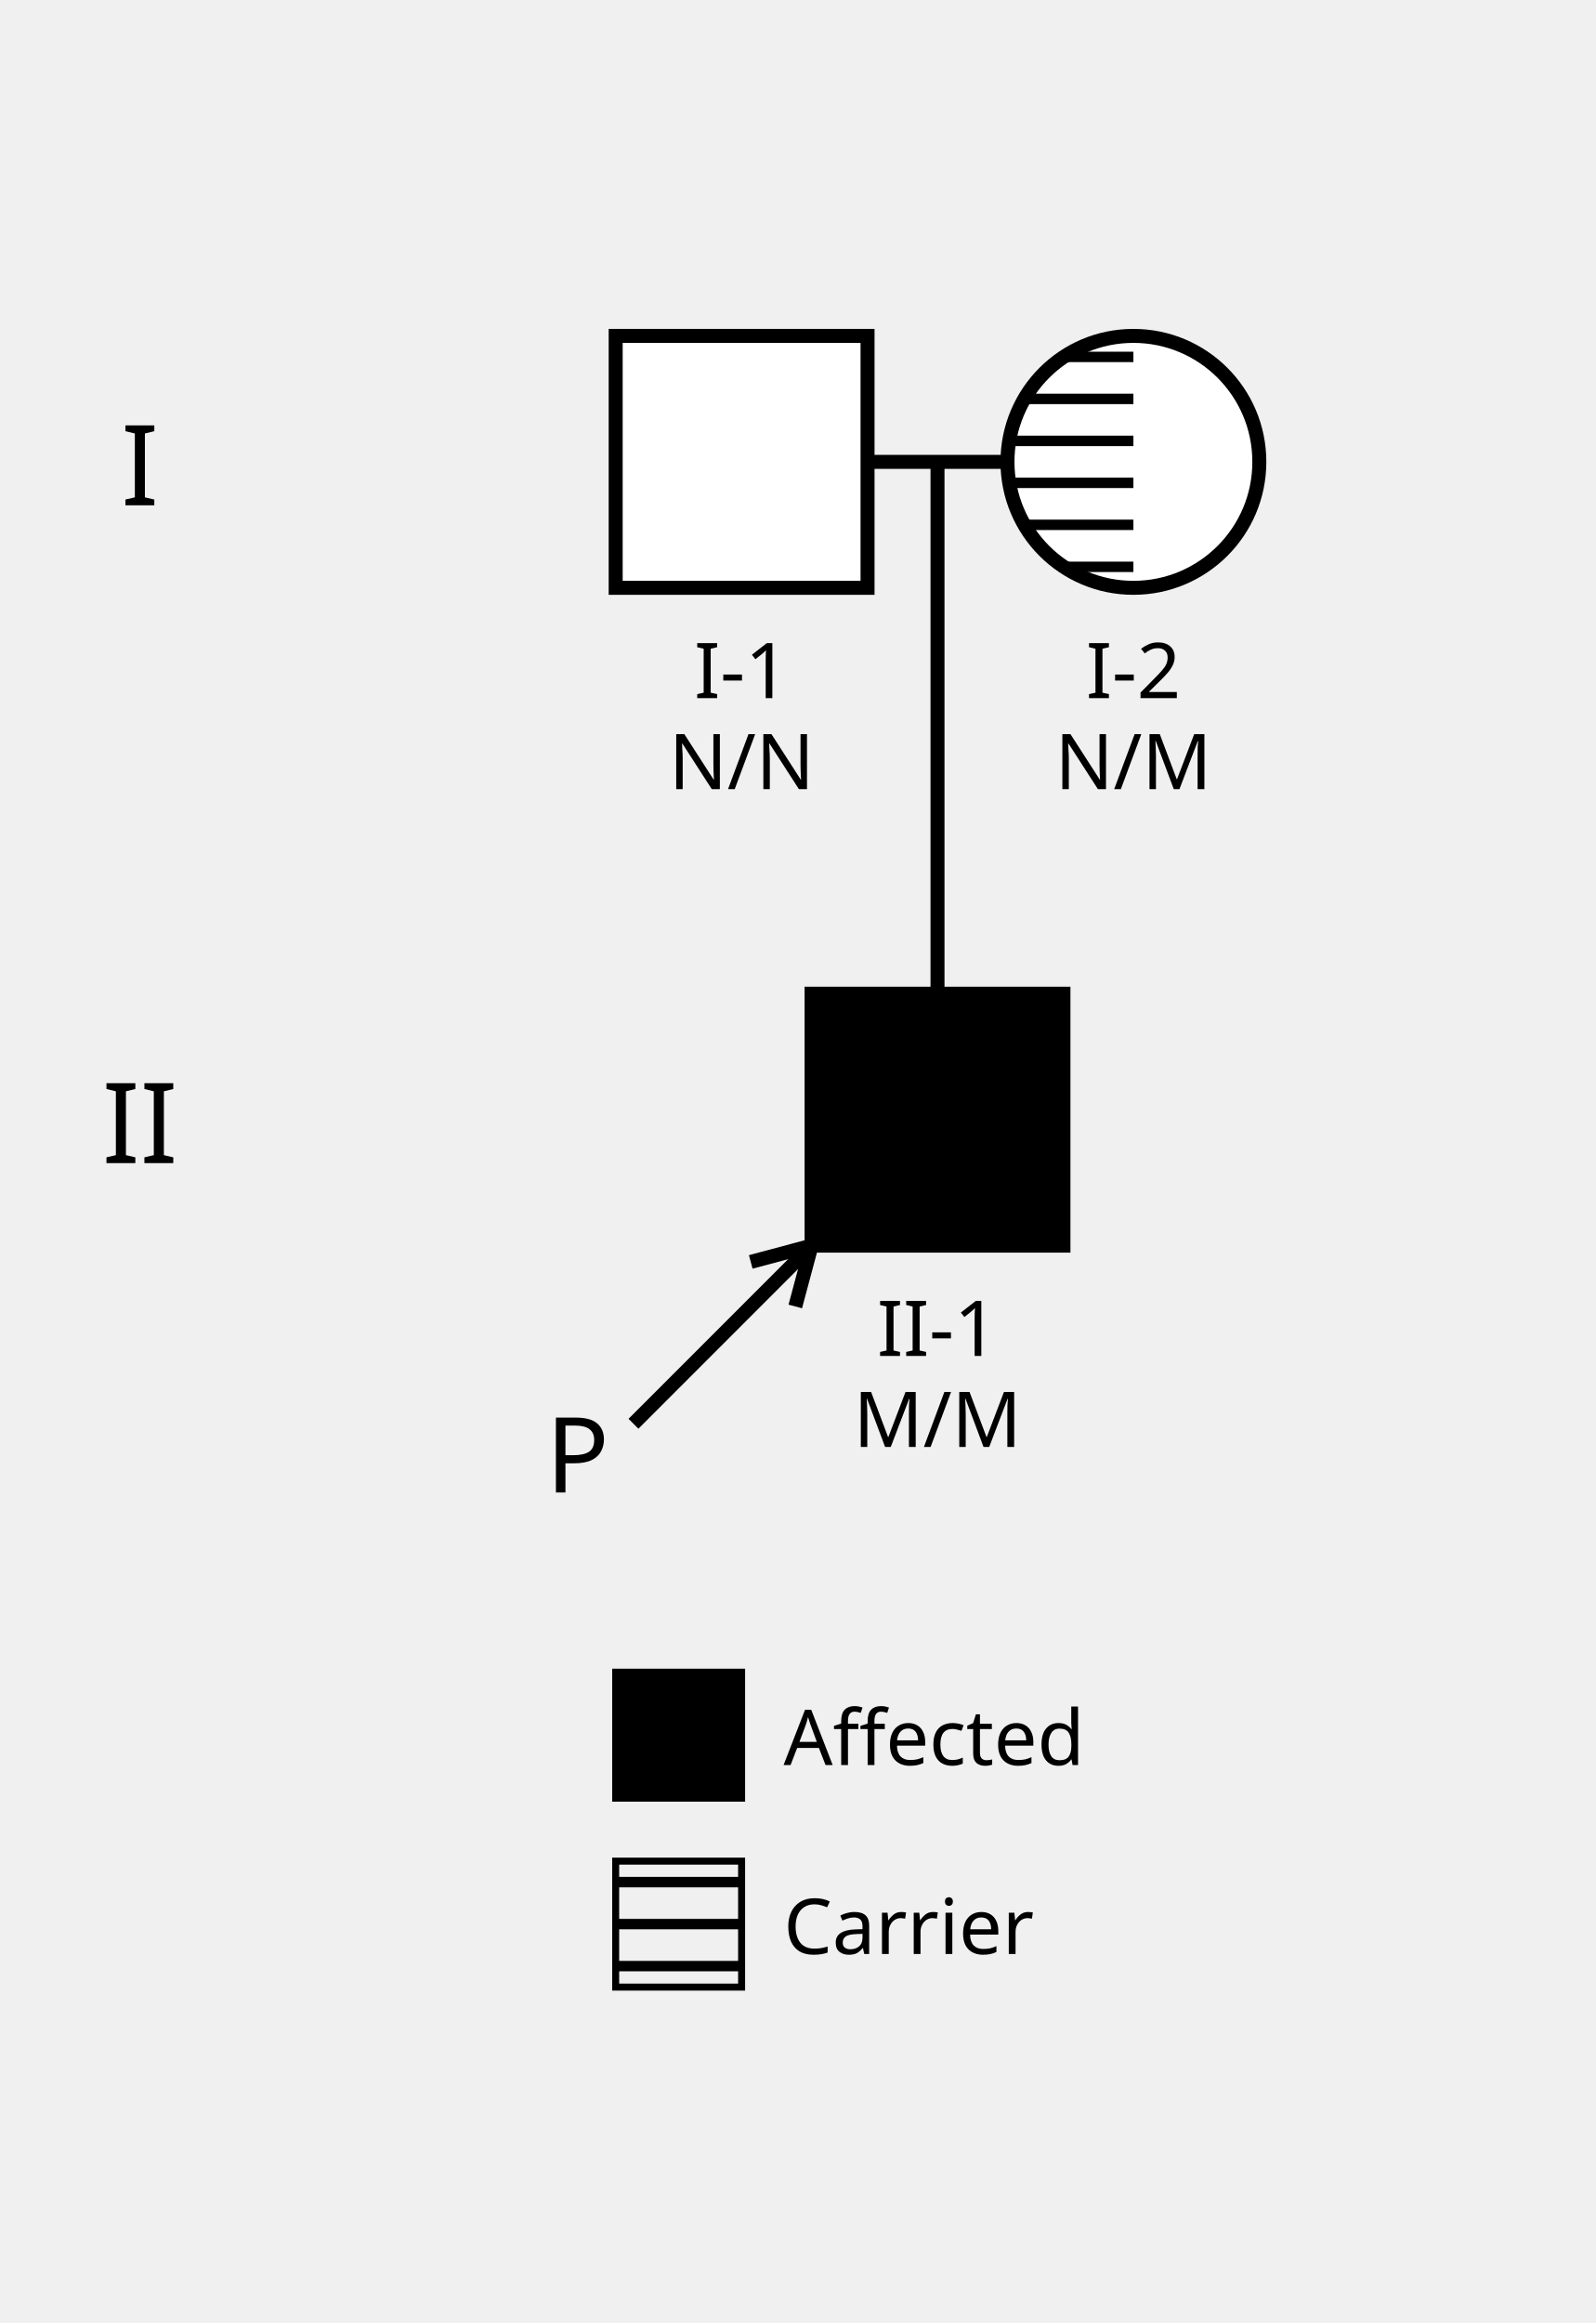
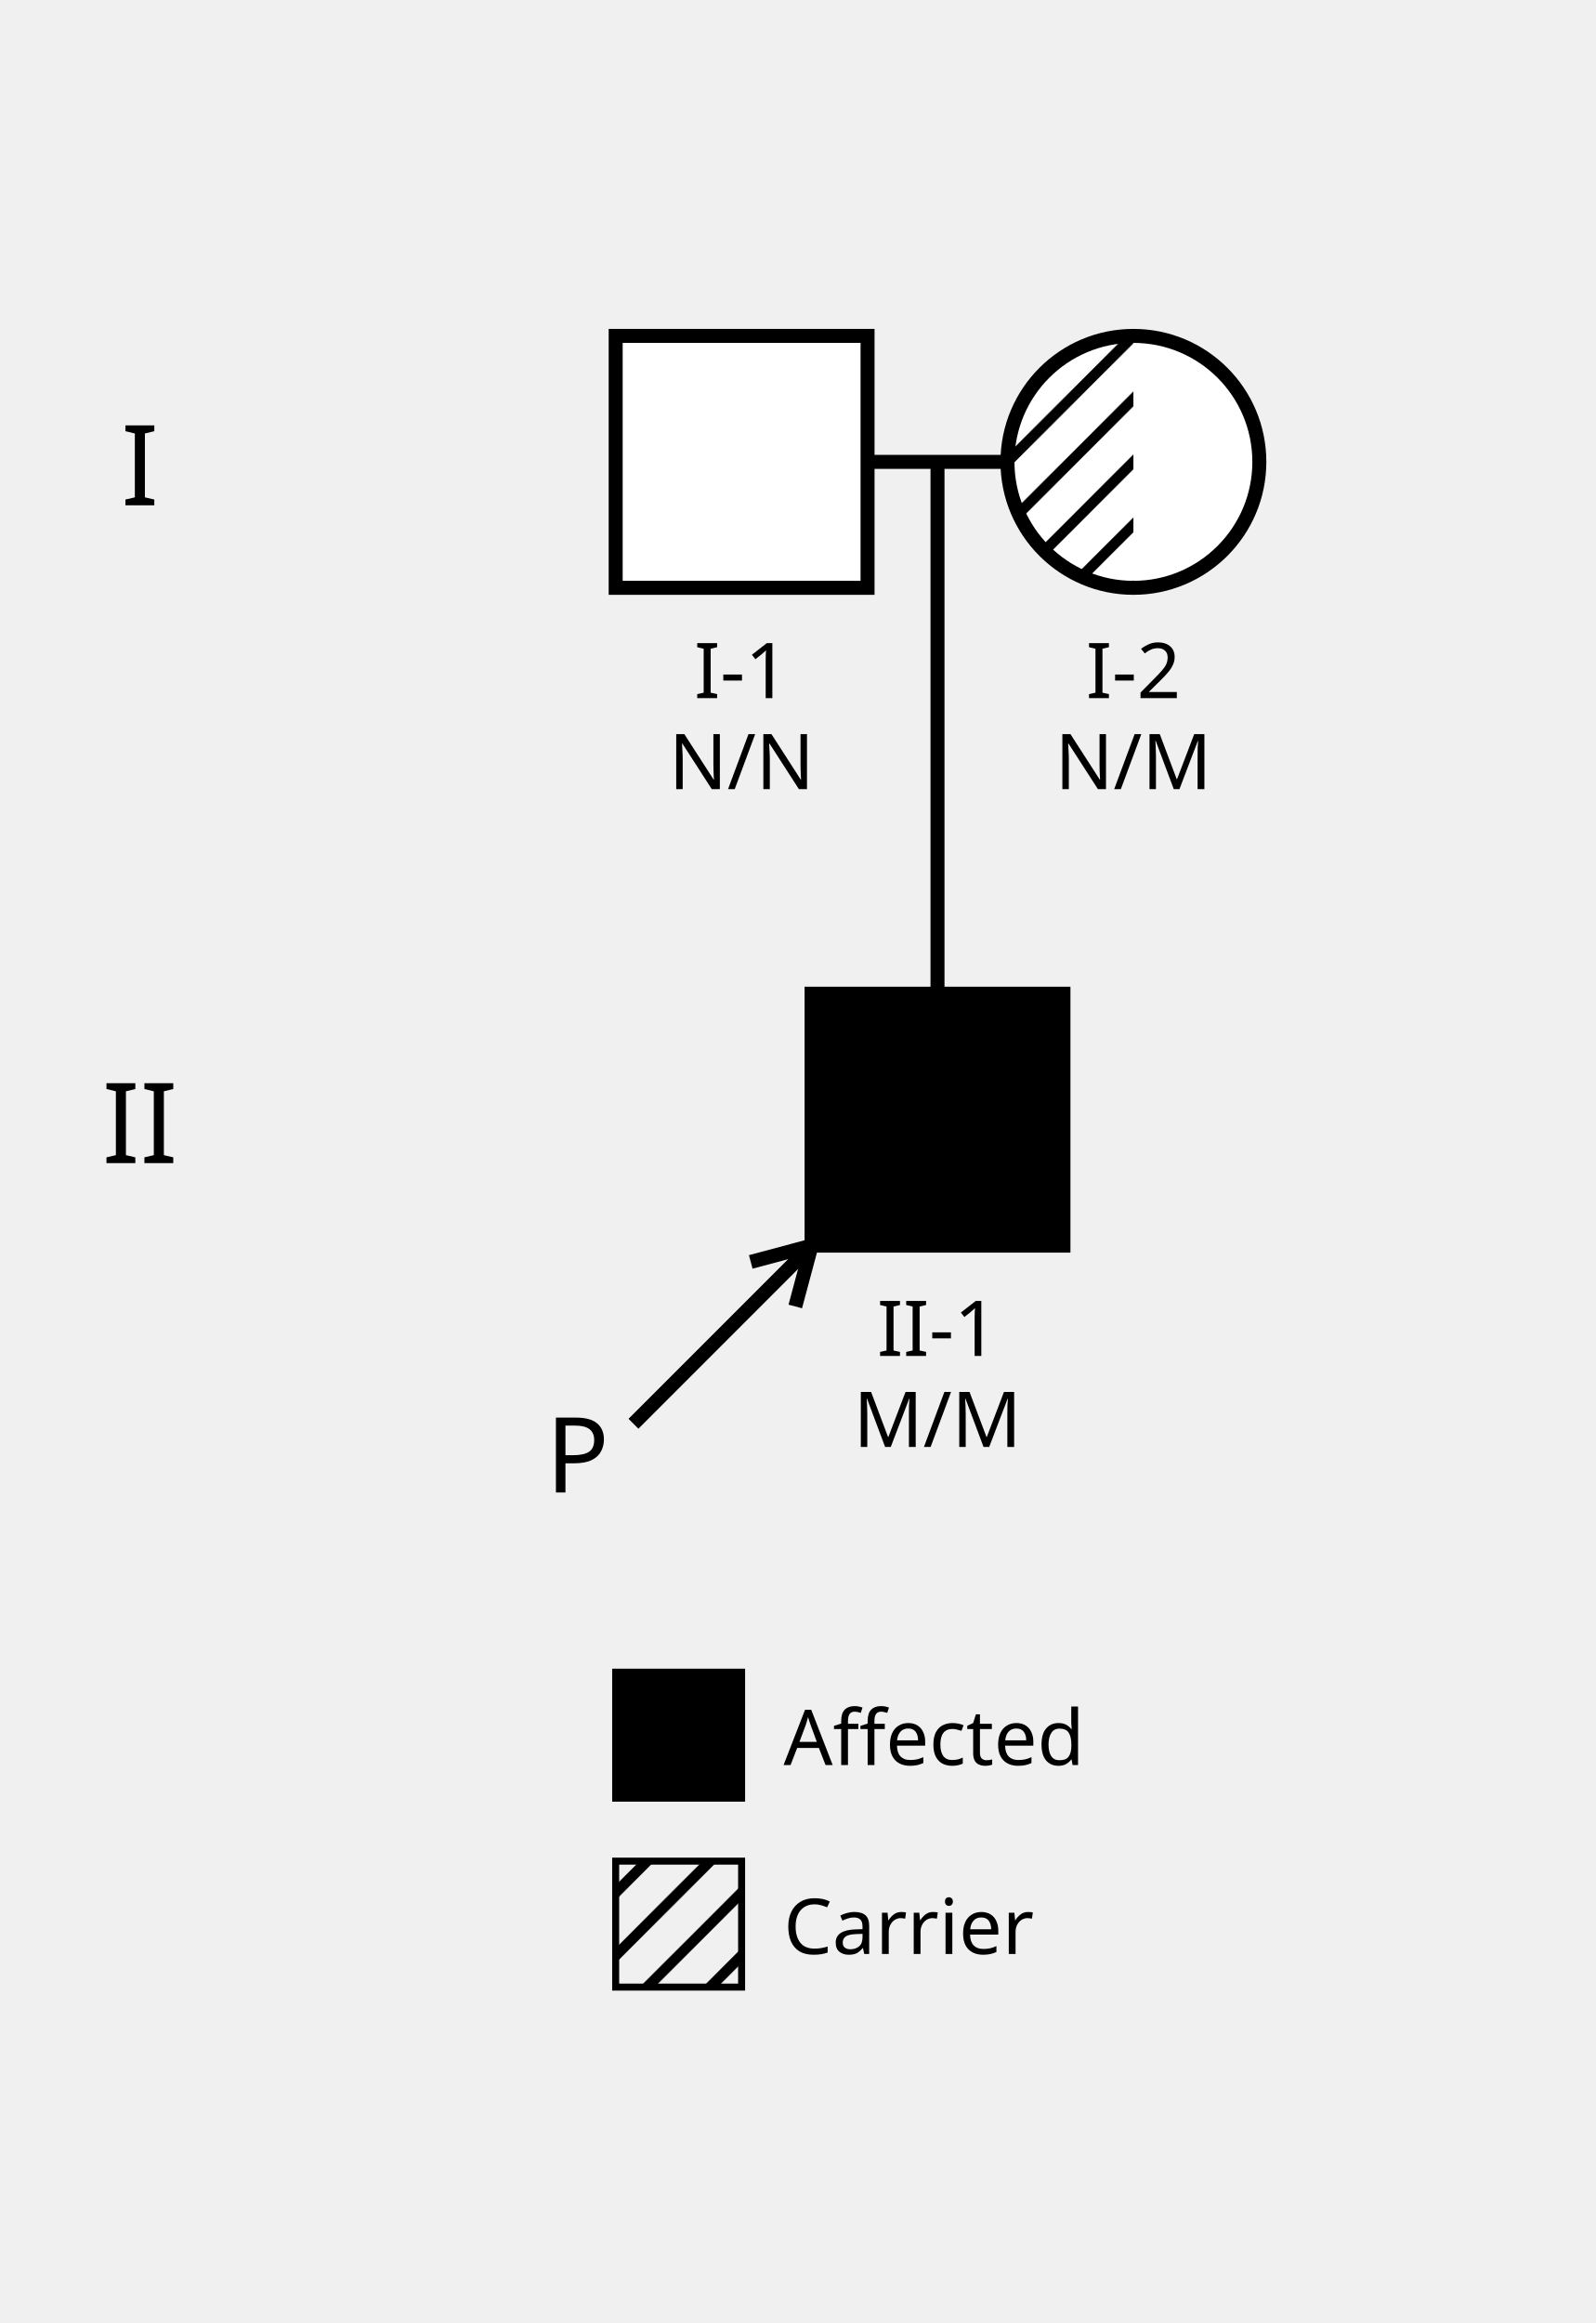
<svg xmlns="http://www.w3.org/2000/svg" width="228" height="331.956" viewBox="0 0 228 331.956" class="pedigree" data-title="Nuclear family: two parents and one affected child" data-conditions="[&quot;&quot;]">
  <defs>
    <pattern id="fill-affected-0" class="fill-pattern" data-condition="0" data-status="affected" width="8" height="8" patternUnits="userSpaceOnUse">
      <rect width="8" height="8" fill="#000000" />
    </pattern>
-     <pattern id="fill-carrier-0" class="fill-pattern" data-condition="0" data-status="carrier" width="6" height="6" patternUnits="userSpaceOnUse">
-       <rect x="0" y="2.25" width="6" height="1.5" fill="#000000" />
+     <pattern id="fill-carrier-0" class="fill-pattern" data-condition="0" data-status="carrier" width="9" height="9" patternUnits="userSpaceOnUse">
+       <path d="M-1.125,5.625L5.625,-1.125M3.375,10.125L10.125,3.375" fill="none" stroke="#000000" stroke-width="1.5" />
    </pattern>
  </defs>
  <g class="generation" data-generation="1">
    <text x="20" y="66" font-family="sans-serif" font-size="16" fill="#000000" text-anchor="middle" dominant-baseline="central">I</text>
  </g>
  <g class="generation" data-generation="2">
    <text x="20" y="160" font-family="sans-serif" font-size="16" fill="#000000" text-anchor="middle" dominant-baseline="central">II</text>
  </g>
  <g class="mating" data-partners="I-1 I-2">
    <line x1="124" y1="66" x2="144" y2="66" stroke="#000000" stroke-width="2" />
    <line class="hit" x1="124" y1="66" x2="144" y2="66" stroke="none" stroke-width="12" pointer-events="stroke" />
  </g>
  <g class="sibship" data-parents="I-1 I-2" data-children="II-1">
    <line x1="134" y1="66" x2="134" y2="142" stroke="#000000" stroke-width="2" />
  </g>
  <g id="ind-I-1" class="individual" data-position="I-1" data-generation="1" data-index="1" data-gender="man">
    <rect class="backing" x="88" y="48" width="36" height="36" fill="#ffffff" />
    <rect class="symbol" x="88" y="48" width="36" height="36" fill="none" stroke="#000000" stroke-width="2" />
    <text class="label" x="106" y="95.5" font-family="sans-serif" font-size="11" fill="#000000" text-anchor="middle" dominant-baseline="central">I-1</text>
    <text class="label" x="106" y="108.5" font-family="sans-serif" font-size="11" fill="#000000" text-anchor="middle" dominant-baseline="central">N/N</text>
    <rect class="hit" x="88" y="48" width="36" height="66" fill="none" pointer-events="all" />
  </g>
  <g id="ind-I-2" class="individual carrier" data-position="I-2" data-generation="1" data-index="2" data-gender="woman" data-condition-0="carrier">
    <circle class="backing" cx="162" cy="66" r="18" fill="#ffffff" />
    <clipPath id="clip-I-2">
-       <circle cx="0" cy="0" r="18" fill="none" />
+       <circle cx="-4.5" cy="0" r="18" fill="none" />
    </clipPath>
-     <rect class="fill" data-condition="0" data-status="carrier" x="-18" y="-18" width="18" height="36" transform="translate(162 66)" fill="url(#fill-carrier-0)" clip-path="url(#clip-I-2)" />
+     <rect class="fill" data-condition="0" data-status="carrier" x="-22.5" y="-18" width="18" height="36" transform="translate(166.5 66)" fill="url(#fill-carrier-0)" clip-path="url(#clip-I-2)" />
    <circle class="symbol" cx="162" cy="66" r="18" fill="none" stroke="#000000" stroke-width="2" />
    <text class="label" x="162" y="95.5" font-family="sans-serif" font-size="11" fill="#000000" text-anchor="middle" dominant-baseline="central">I-2</text>
    <text class="label" x="162" y="108.5" font-family="sans-serif" font-size="11" fill="#000000" text-anchor="middle" dominant-baseline="central">N/M</text>
    <rect class="hit" x="144" y="48" width="36" height="66" fill="none" pointer-events="all" />
  </g>
  <g id="ind-II-1" class="individual affected proband" data-position="II-1" data-generation="2" data-index="1" data-gender="man" data-condition-0="affected">
    <rect class="backing" x="116" y="142" width="36" height="36" fill="#ffffff" />
    <rect class="fill" data-condition="0" data-status="affected" transform="translate(134 160)" x="-18" y="-18" width="36" height="36" fill="url(#fill-affected-0)" />
    <rect class="symbol" x="116" y="142" width="36" height="36" fill="none" stroke="#000000" stroke-width="2" />
    <g class="mark proband">
      <line x1="90.544" y1="203.456" x2="116" y2="178" stroke="#000000" stroke-width="2" />
      <line x1="116" y1="178" x2="113.671" y2="186.693" stroke="#000000" stroke-width="2" />
      <line x1="116" y1="178" x2="107.307" y2="180.329" stroke="#000000" stroke-width="2" />
      <text x="82.544" y="207.456" font-family="sans-serif" font-size="15" fill="#000000" text-anchor="middle" dominant-baseline="central">P</text>
    </g>
    <text class="label" x="134" y="189.5" font-family="sans-serif" font-size="11" fill="#000000" text-anchor="middle" dominant-baseline="central">II-1</text>
    <text class="label" x="134" y="202.5" font-family="sans-serif" font-size="11" fill="#000000" text-anchor="middle" dominant-baseline="central">M/M</text>
    <rect class="hit" x="78.044" y="142" width="73.956" height="72.956" fill="none" pointer-events="all" />
  </g>
  <g id="key" class="key">
    <g id="key-affected-0" class="key-entry" data-condition="0" data-status="affected">
      <rect class="swatch" x="0" y="0" width="18" height="18" transform="translate(88 238.956)" fill="url(#fill-affected-0)" stroke="#000000" stroke-width="1" />
      <text class="key-label" x="112" y="247.956" font-family="sans-serif" font-size="11" fill="#000000" text-anchor="start" dominant-baseline="central">Affected</text>
    </g>
    <g id="key-carrier-0" class="key-entry" data-condition="0" data-status="carrier">
      <rect class="swatch" x="0" y="0" width="18" height="18" transform="translate(88 265.956)" fill="url(#fill-carrier-0)" stroke="#000000" stroke-width="1" />
      <text class="key-label" x="112" y="274.956" font-family="sans-serif" font-size="11" fill="#000000" text-anchor="start" dominant-baseline="central">Carrier</text>
    </g>
  </g>
</svg>
